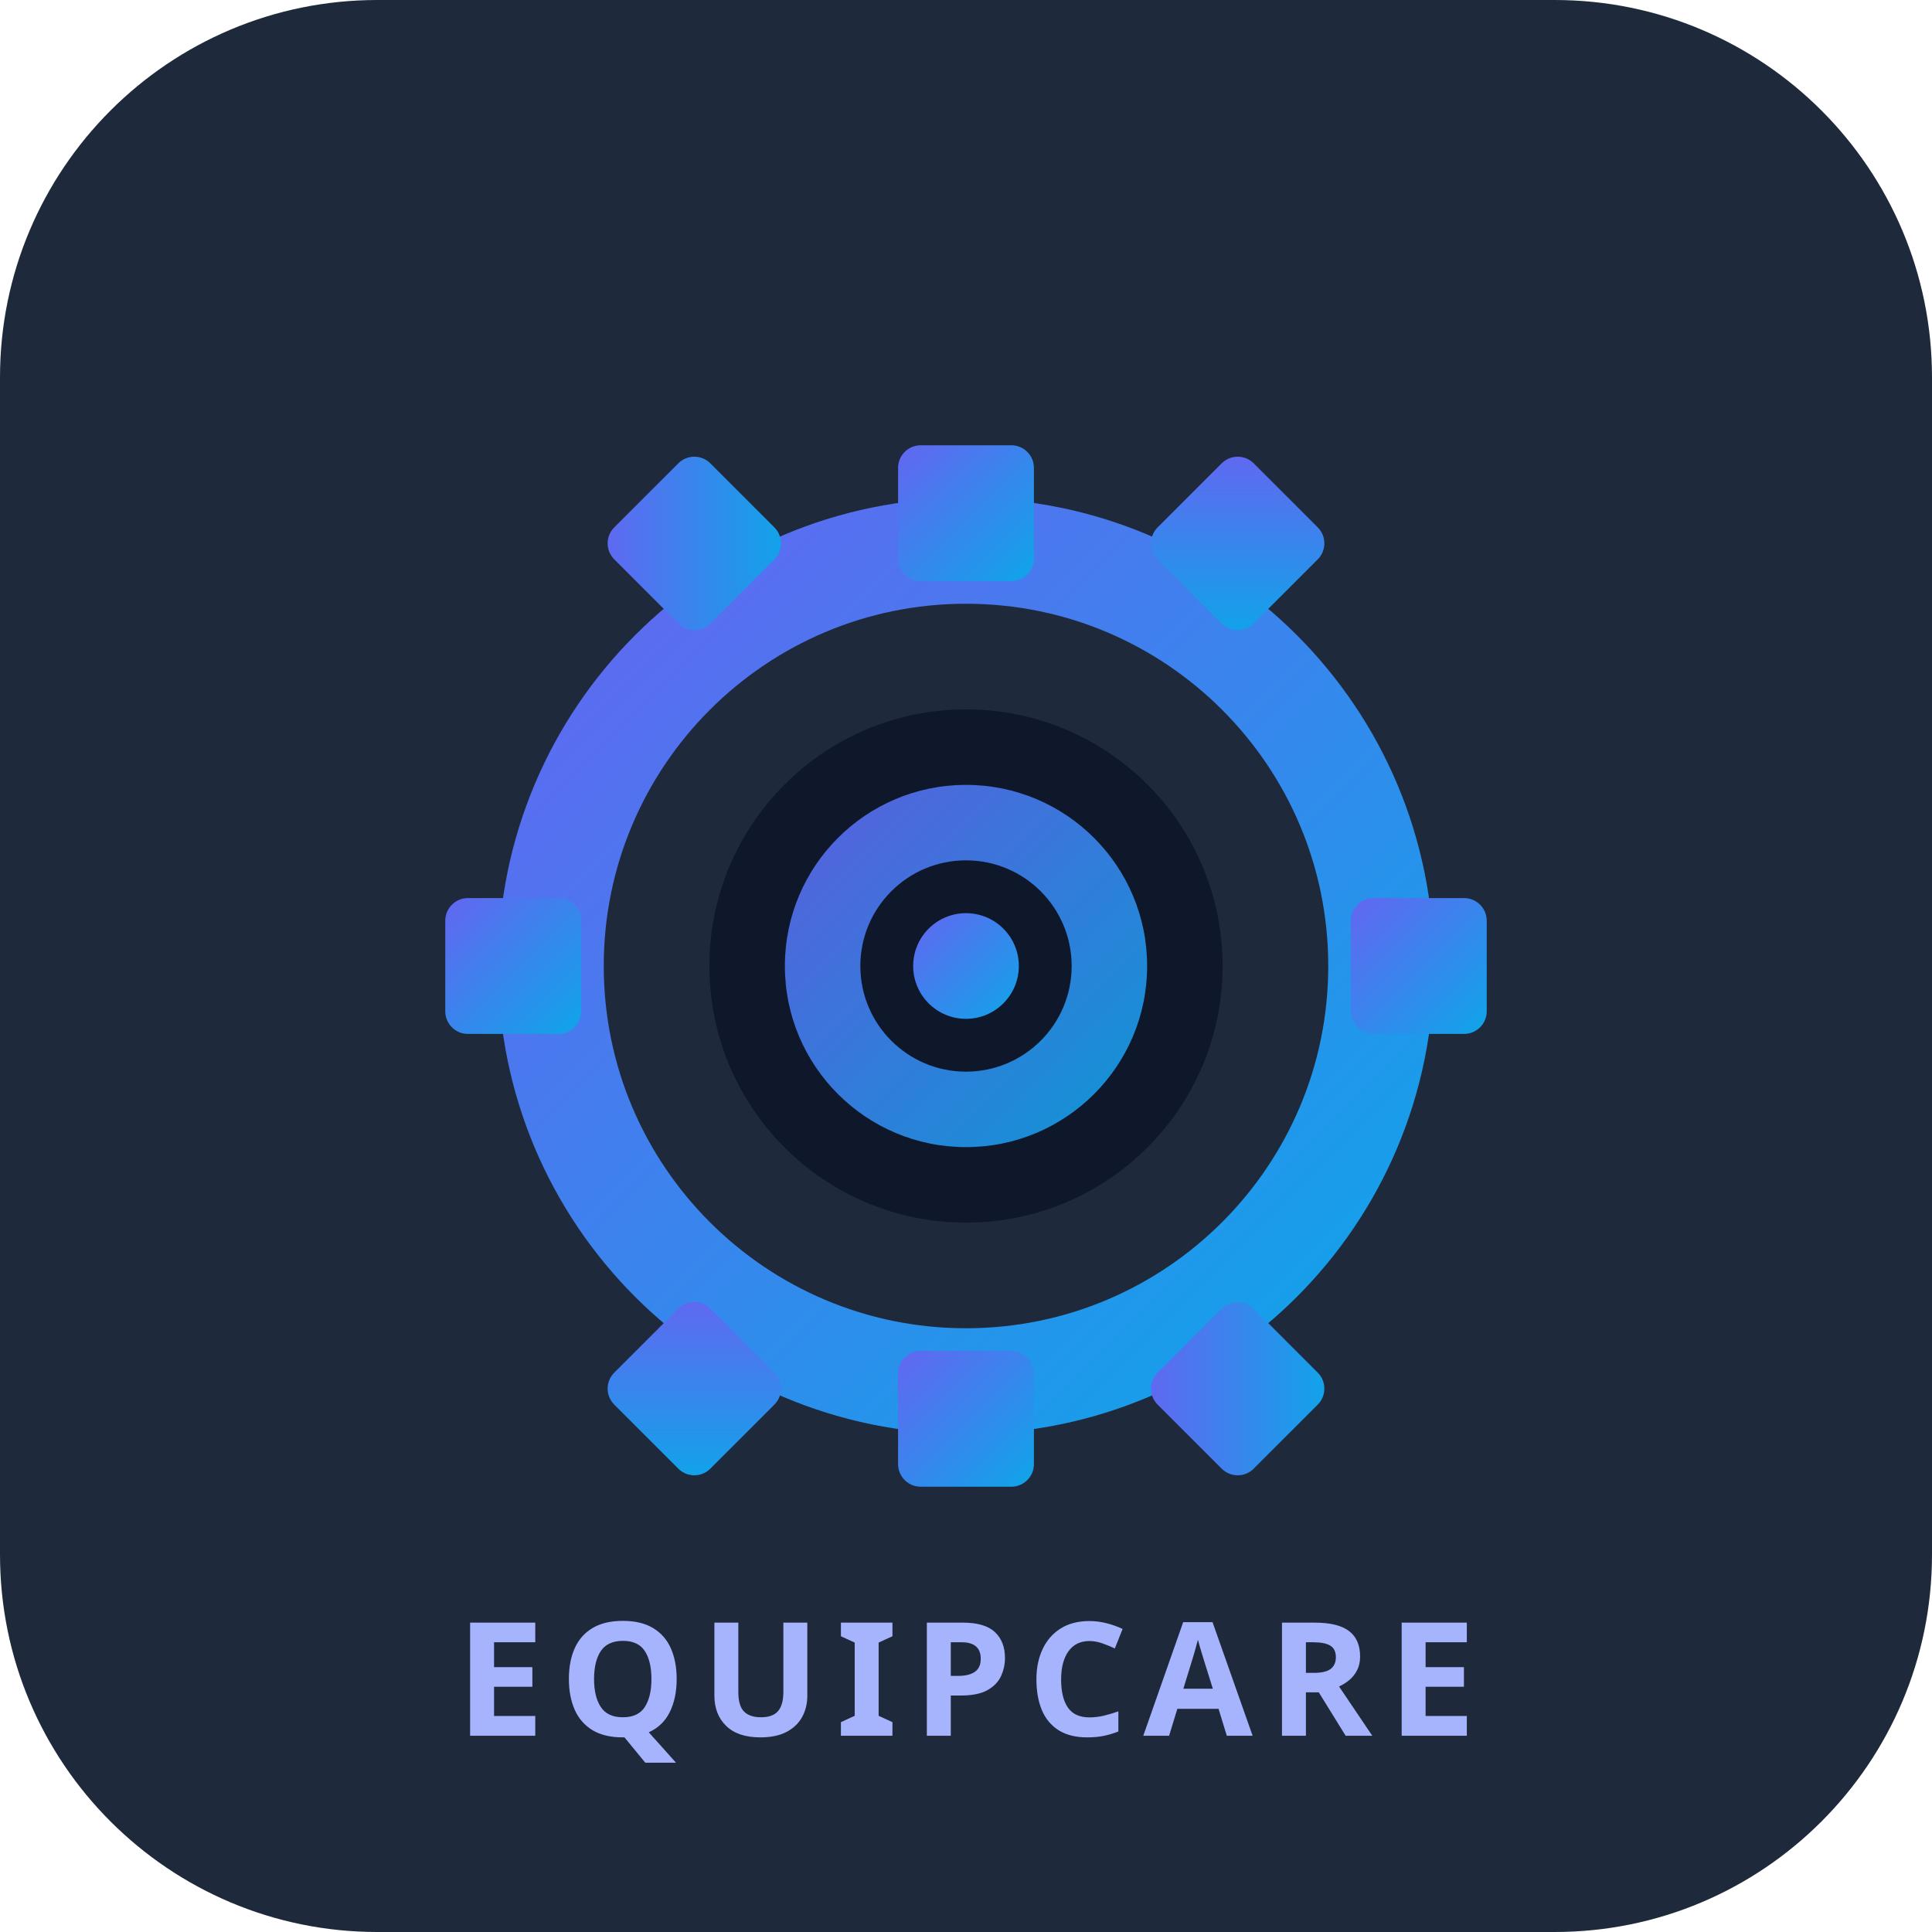
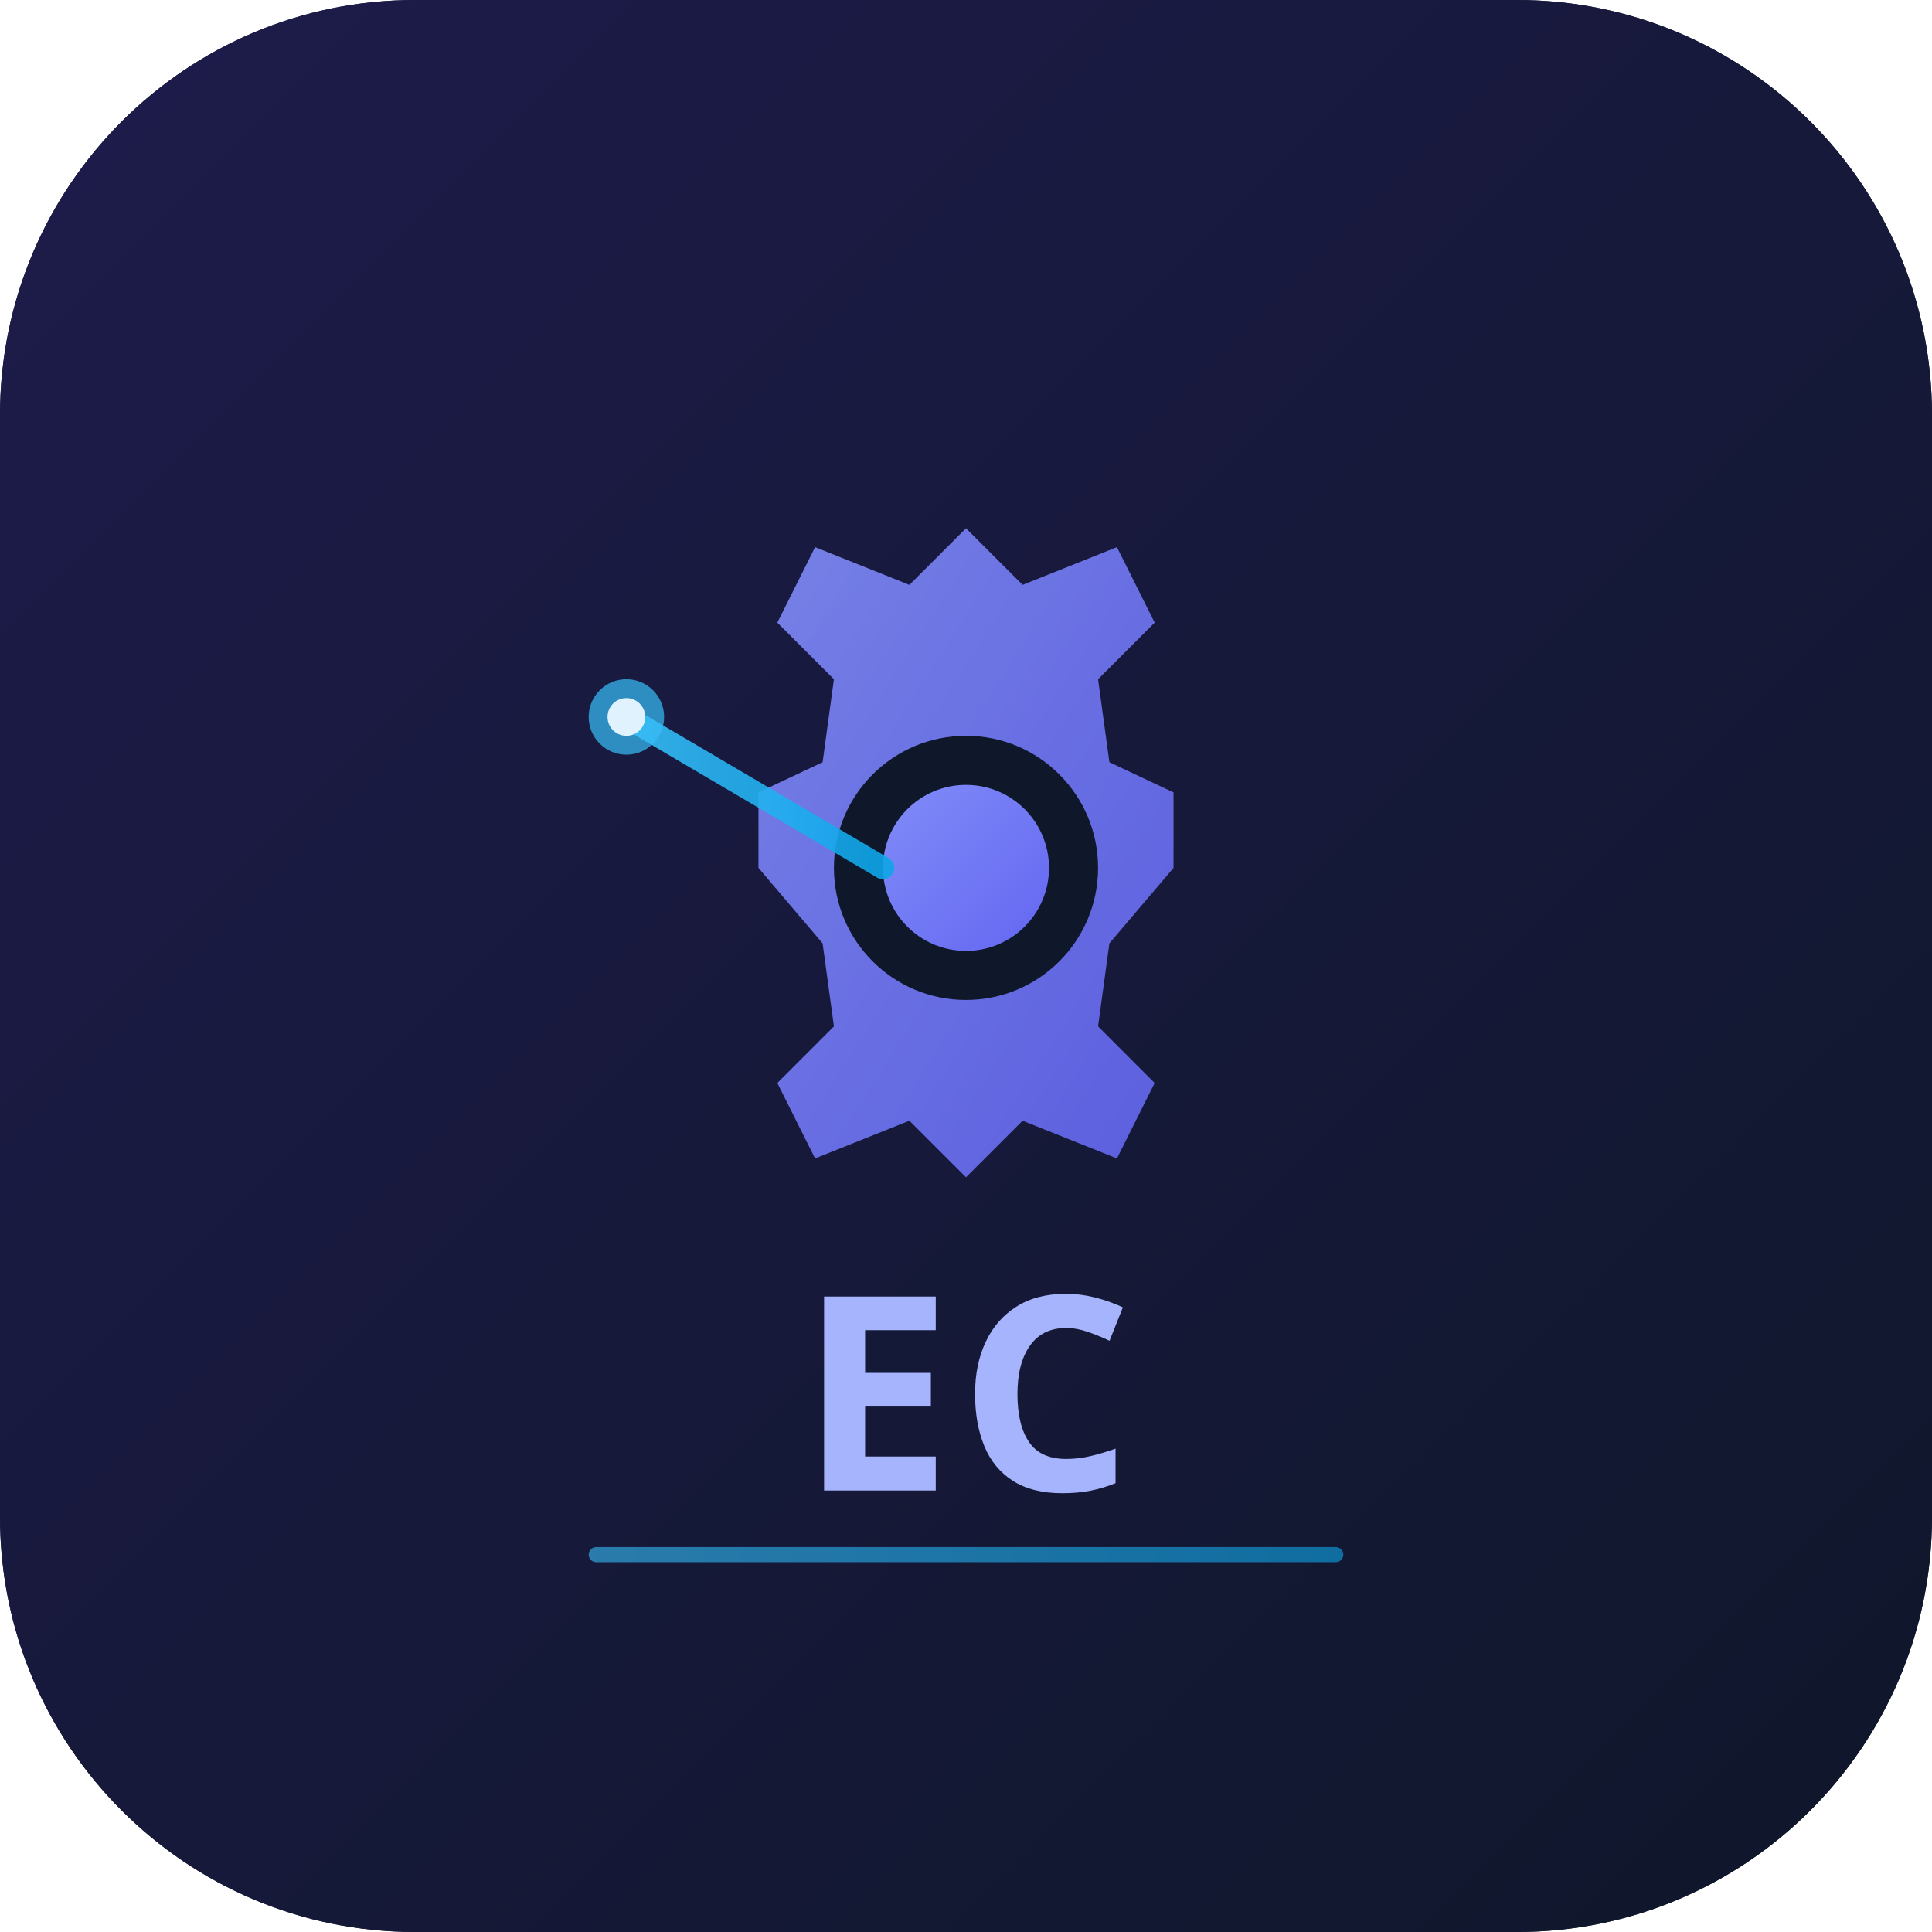
<svg xmlns="http://www.w3.org/2000/svg" viewBox="0 0 512 512">
-   <rect width="512" height="512" rx="100" fill="#1e293b" />
+   <rect width="512" height="512" rx="110" fill="#1e293b" />
+   <rect width="512" height="512" rx="110" fill="url(#bg)" />
  <defs>
-     <linearGradient id="grad" x1="0%" y1="0%" x2="100%" y2="100%">
-       <stop offset="0%" style="stop-color:#6366f1;stop-opacity:1" />
-       <stop offset="100%" style="stop-color:#0ea5e9;stop-opacity:1" />
+     <linearGradient id="bg" x1="0%" y1="0%" x2="100%" y2="100%">
+       <stop offset="0%" stop-color="#1e1b4b" />
+       <stop offset="100%" stop-color="#0f172a" />
+     </linearGradient>
+     <linearGradient id="gear" x1="0%" y1="0%" x2="100%" y2="100%">
+       <stop offset="0%" stop-color="#818cf8" />
+       <stop offset="100%" stop-color="#6366f1" />
+     </linearGradient>
+     <linearGradient id="laser" x1="0%" y1="0%" x2="100%" y2="0%">
+       <stop offset="0%" stop-color="#38bdf8" />
+       <stop offset="100%" stop-color="#0ea5e9" />
    </linearGradient>
  </defs>
-   <g transform="translate(256,256)">
-     <circle r="110" fill="none" stroke="url(#grad)" stroke-width="28" />
-     <rect x="-18" y="-138" width="36" height="36" rx="6" fill="url(#grad)" />
-     <rect x="-18" y="102" width="36" height="36" rx="6" fill="url(#grad)" />
-     <rect x="102" y="-18" width="36" height="36" rx="6" fill="url(#grad)" />
-     <rect x="-138" y="-18" width="36" height="36" rx="6" fill="url(#grad)" />
-     <rect x="54" y="-130" width="36" height="36" rx="6" fill="url(#grad)" transform="rotate(45 72 -112)" />
-     <rect x="-90" y="-130" width="36" height="36" rx="6" fill="url(#grad)" transform="rotate(-45 -72 -112)" />
-     <rect x="54" y="94" width="36" height="36" rx="6" fill="url(#grad)" transform="rotate(-45 72 112)" />
-     <rect x="-90" y="94" width="36" height="36" rx="6" fill="url(#grad)" transform="rotate(45 -72 112)" />
-     <circle r="68" fill="#0f172a" />
-     <circle r="48" fill="url(#grad)" opacity="0.9" />
-     <circle r="28" fill="#0f172a" />
-     <circle r="14" fill="url(#grad)" />
+   <g transform="translate(256,230)">
+     <path d="M0-90 L15-75 L40-85 L50-65 L35-50 L38-28 L55-20 L55,0 L38,20 L35,42 L50,57 L40,77 L15,67 L0,82 L-15,67 L-40,77 L-50,57 L-35,42 L-38,20 L-55,0 L-55,-20 L-38,-28 L-35,-50 L-50,-65 L-40,-85 L-15,-75 Z" fill="url(#gear)" opacity="0.9" />
+     <circle r="35" fill="#0f172a" />
+     <circle r="22" fill="url(#gear)" />
+     <line x1="-22" y1="0" x2="-90" y2="-40" stroke="url(#laser)" stroke-width="6" stroke-linecap="round" opacity="0.9" />
+     <circle cx="-90" cy="-40" r="10" fill="#38bdf8" opacity="0.7" />
+     <circle cx="-90" cy="-40" r="5" fill="#e0f2fe" />
  </g>
-   <text x="256" y="460" text-anchor="middle" font-family="system-ui,sans-serif" font-size="42" font-weight="800" fill="#a5b4fc" letter-spacing="4">EQUIPCARE</text>
+   <text x="256" y="395" font-family="system-ui,sans-serif" font-size="72" font-weight="900" fill="#a5b4fc" text-anchor="middle" letter-spacing="2">EC</text>
+   <rect x="156" y="410" width="200" height="4" rx="2" fill="url(#laser)" opacity="0.6" />
</svg>
